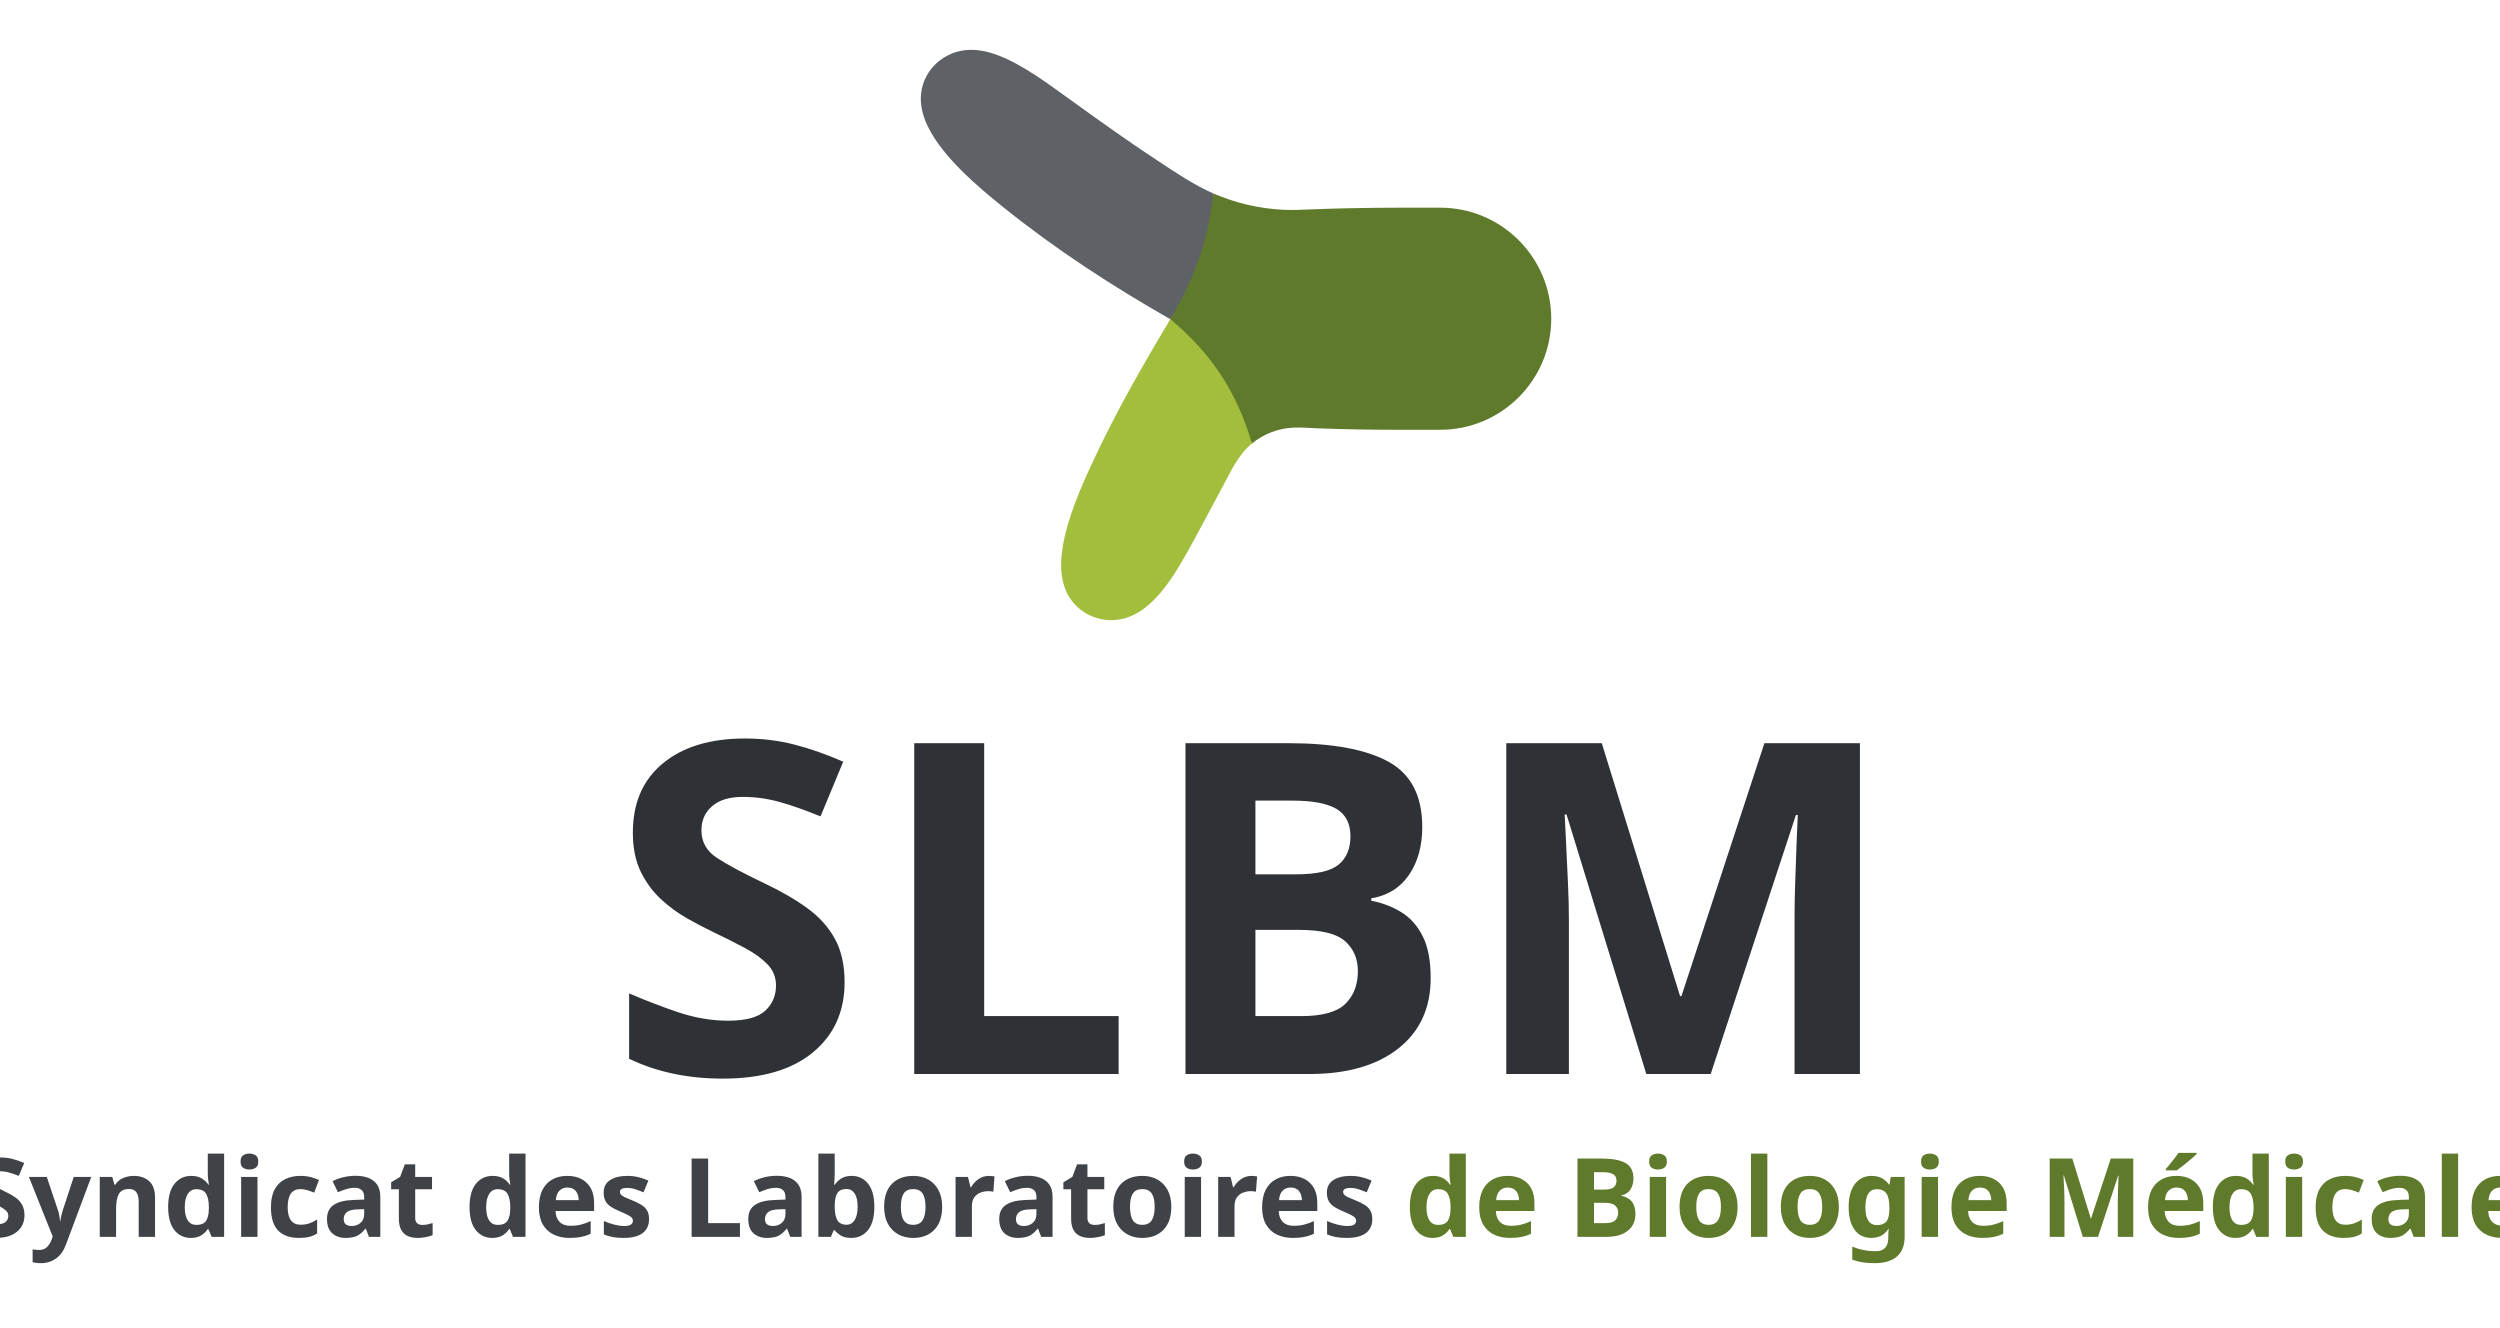
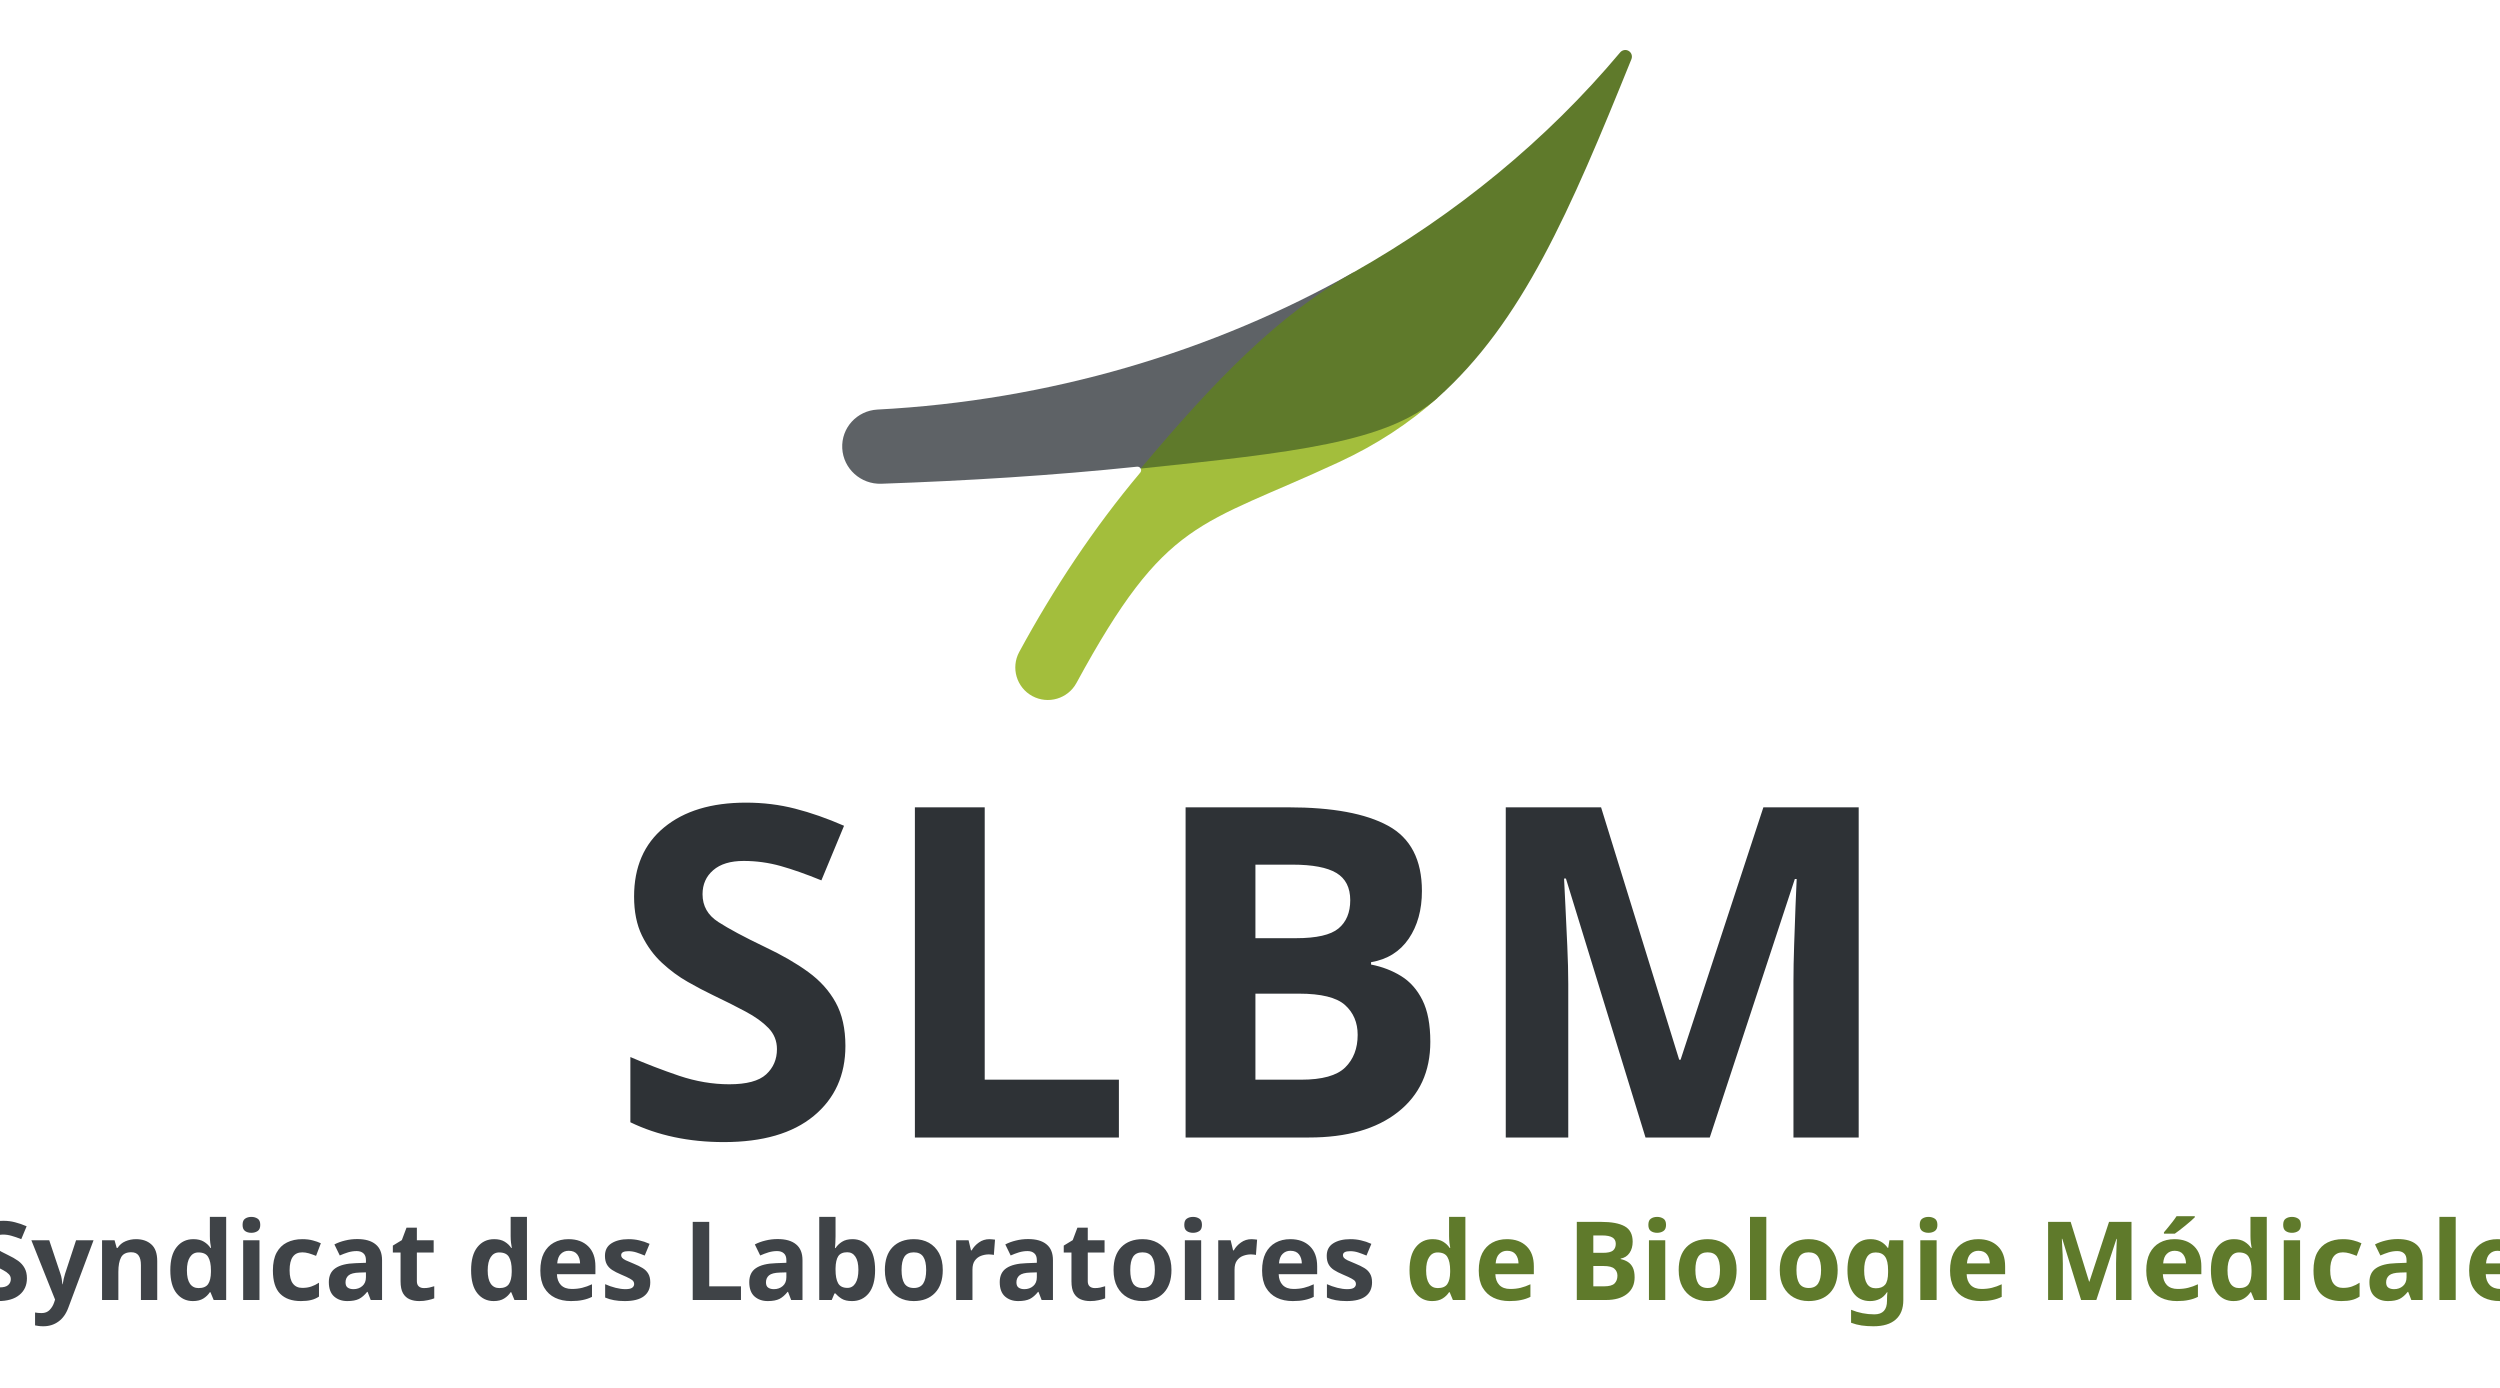
- <svg xmlns="http://www.w3.org/2000/svg" viewBox="0.4 10.5 399.2 211.9" role="img" aria-label="SLBM, Syndicat des Laboratoires de Biologie Médicale">
-   <g transform="translate(141.77 8) scale(0.9333)">
-     <path d="M48.75 57.29C49.7 56.27 50.56 55.14 51.36 54C55.24 48.44 56.55 42.49 56.15 35.79C52.81 34.33 49.78 32.27 46.74 30.27C41.55 26.87 36.52 23.25 31.49 19.63C27.81 16.99 23.58 13.79 19.36 12.17C17.53 11.46 15.57 11.04 13.61 11.27C9.45 11.76 6.14 15.18 6.07 19.42C6.04 21.19 6.57 22.92 7.36 24.49C9.92 29.62 15.73 34.55 20.17 38.12C29.1 45.31 38.79 51.61 48.75 57.29Z" fill="#5E6266" />
-     <path d="M62.72 78.56C61.5 68.97 57.07 62.23 48.76 57.29C44.09 65.08 39.57 72.98 35.72 81.2C33.5 85.94 31.09 91.37 30.3 96.55C29.94 98.95 29.93 101.5 30.9 103.76C32.49 107.44 36.58 109.46 40.48 108.58C41.98 108.25 43.34 107.52 44.54 106.58C48.09 103.78 50.67 98.97 52.82 95.05C54.47 92.03 56.07 88.98 57.7 85.95C59.12 83.32 60.36 80.5 62.72 78.56Z" fill="#A3BE3C" />
-     <path d="M94.93 38.21C89.84 38.21 84.75 38.19 79.67 38.3C77.59 38.34 75.5 38.4 73.42 38.48C71.66 38.55 69.9 38.65 68.14 38.57C64.02 38.38 59.93 37.43 56.15 35.79C55.16 43.91 52.97 50.27 48.76 57.29C55.8 63.15 60.15 69.77 62.72 78.56C64.73 76.91 67.27 75.94 69.88 75.84C71.31 75.78 72.76 75.92 74.19 75.97C76.39 76.05 78.58 76.11 80.78 76.15C85.5 76.24 90.21 76.21 94.93 76.21C105.42 76.21 113.93 67.71 113.93 57.21C113.93 46.72 105.42 38.21 94.93 38.21Z" fill="#5F7A2B" />
-   </g>
+ <svg xmlns="http://www.w3.org/2000/svg" viewBox="0 0 400 222" role="img" aria-label="SLBM, Syndicat des Laboratoires de Biologie Médicale">
+   <path d="M140.39 65.53C167.88 64.09 194.06 56.31 216.65 43.52L203 64.08L182.51 74.97C182.4 74.78 182.19 74.64 181.93 74.67C168.34 76.09 154.67 76.92 141.01 77.4C137.73 77.51 134.93 75 134.76 71.73C134.59 68.45 137.11 65.71 140.39 65.53Z" fill="#5E6266" />
+   <path d="M230.03 63.64C225.51 67.68 220.34 71.11 214.19 73.96C191.81 84.36 186.63 82.77 172.23 109.28C170.86 111.8 167.7 112.74 165.17 111.37C162.64 110 161.71 106.83 163.08 104.31C168.58 94.17 175.02 84.45 182.44 75.62C182.61 75.42 182.61 75.17 182.51 74.97L203 64.08L230.03 63.64Z" fill="#A3BE3C" />
+   <path d="M182.51 74.97C194.44 60.75 204.53 50.38 216.65 43.52C233 34.26 247.49 22.38 259.23 8.38C259.57 7.98 260.15 7.88 260.59 8.15C261.04 8.42 261.22 8.97 261.03 9.46C251.17 33.85 243.58 51.51 230.03 63.64C222.02 70.8 206.8 72.42 182.51 74.97Z" fill="#5F7A2B" />
  <text x="200.75" y="182" text-anchor="middle" font-family="Nunito" font-weight="900" font-size="74" letter-spacing="1.5" fill="#2E3236">SLBM</text>
  <text x="200.0" y="208" text-anchor="middle" font-family="Nunito" font-weight="700" font-size="17.5" fill="#3F4347">Syndicat des Laboratoires <tspan fill="#5F7A2B">de Biologie Médicale</tspan>
  </text>
</svg>
